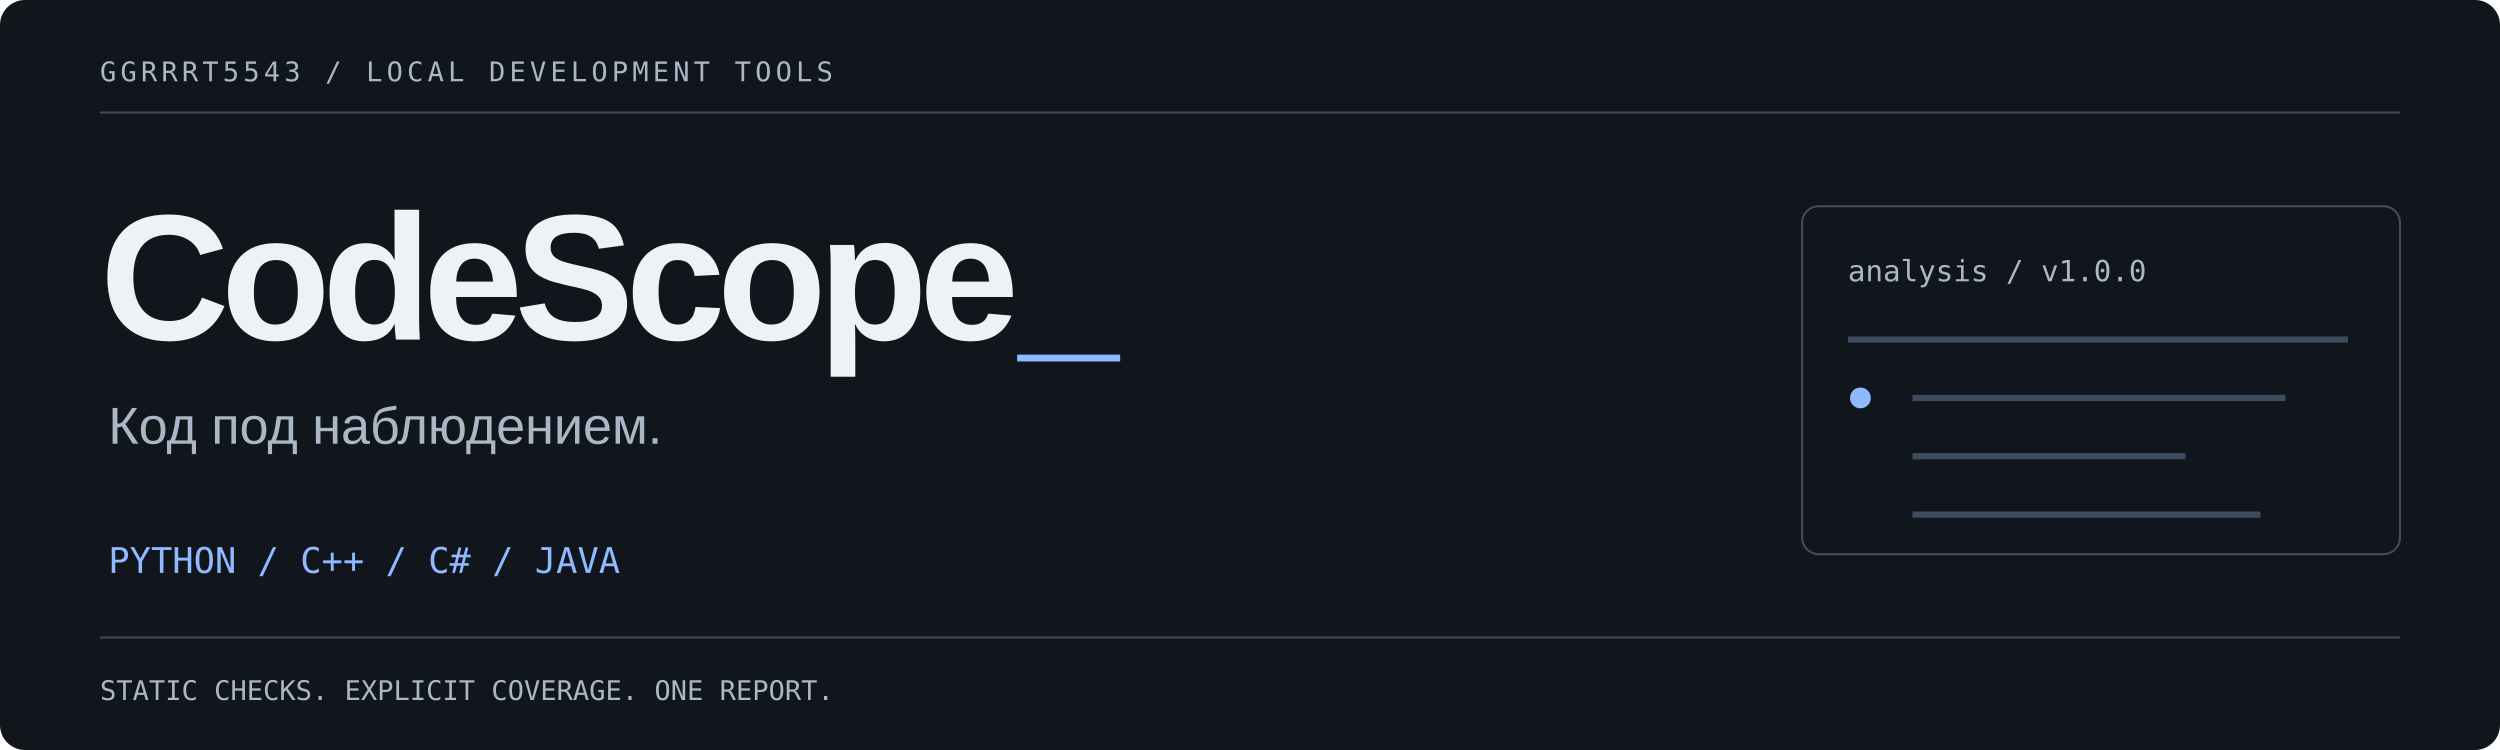
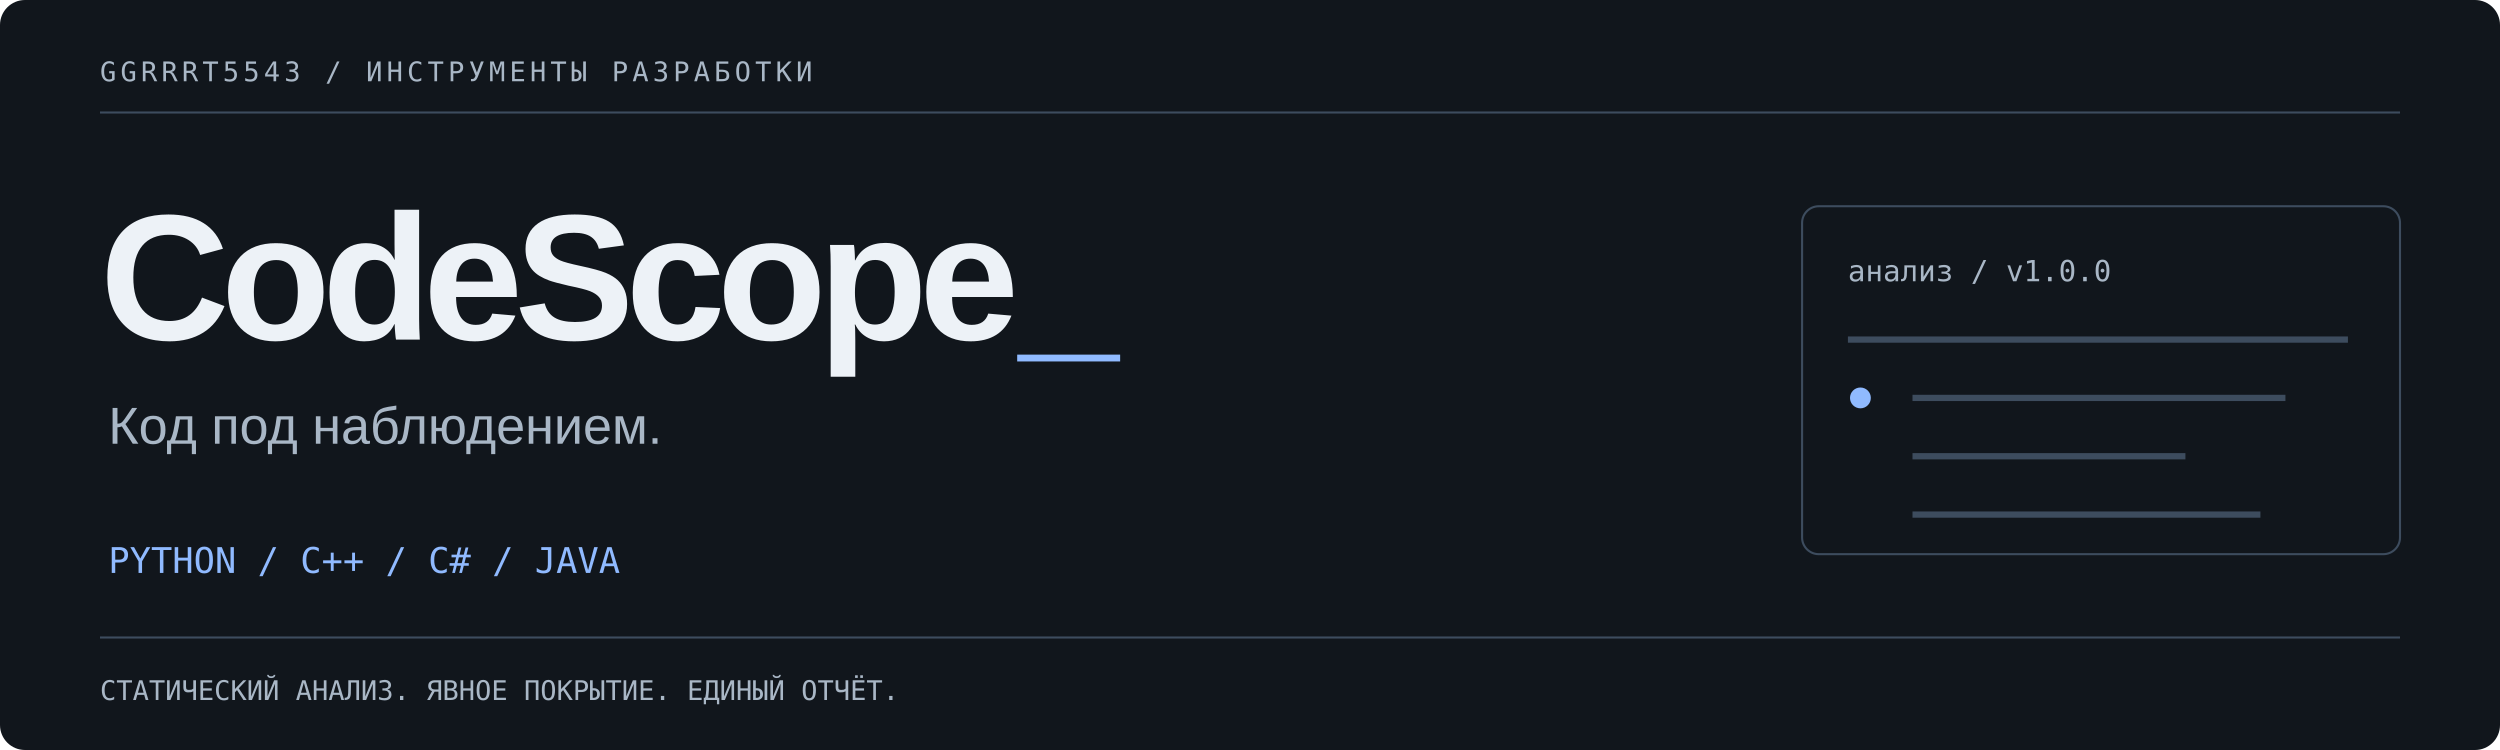
<svg xmlns="http://www.w3.org/2000/svg" width="1200" height="360" viewBox="0 0 1200 360">
  <rect width="1200" height="360" rx="12" fill="#11161c" />
  <path d="M48 54H1152M48 306H1152" stroke="#3d4c5e" />
-   <text x="48" y="39" font-family="Consolas,monospace" font-size="13" letter-spacing="2" fill="#a9b7c6">GGRRRT5543 / LOCAL DEVELOPMENT TOOLS</text>
+   <text x="48" y="39" font-family="Consolas,monospace" font-size="13" letter-spacing="2" fill="#a9b7c6">GGRRRT5543 / ИНСТРУМЕНТЫ РАЗРАБОТКИ</text>
  <text x="48" y="163" font-family="Arial,sans-serif" font-size="86" font-weight="bold" letter-spacing="-4" fill="#edf2f7">CodeScope<tspan fill="#90baff">_</tspan>
  </text>
  <text x="52" y="213" font-family="Arial,sans-serif" font-size="25" fill="#a9b7c6">Код под наблюдением.</text>
  <text x="52" y="275" font-family="Consolas,monospace" font-size="17" fill="#90baff">PYTHON / C++ / C# / JAVA</text>
  <rect x="865" y="99" width="287" height="167" rx="8" fill="none" stroke="#3d4c5e" />
-   <text x="887" y="135" font-family="Consolas,monospace" font-size="14" fill="#a9b7c6">analysis / v1.0.0</text>
+   <text x="887" y="135" font-family="Consolas,monospace" font-size="14" fill="#a9b7c6">анализ / v1.0.0</text>
  <path d="M887 163H1127M918 191H1097M918 219H1049M918 247H1085" stroke="#3d4c5e" stroke-width="3" />
  <circle cx="893" cy="191" r="5" fill="#90baff" />
-   <text x="48" y="336" font-family="Consolas,monospace" font-size="13" fill="#a9b7c6">STATIC CHECKS. EXPLICIT COVERAGE. ONE REPORT.</text>
+   <text x="48" y="336" font-family="Consolas,monospace" font-size="13" fill="#a9b7c6">СТАТИЧЕСКИЙ АНАЛИЗ. ЯВНОЕ ПОКРЫТИЕ. ЕДИНЫЙ ОТЧЁТ.</text>
</svg>
